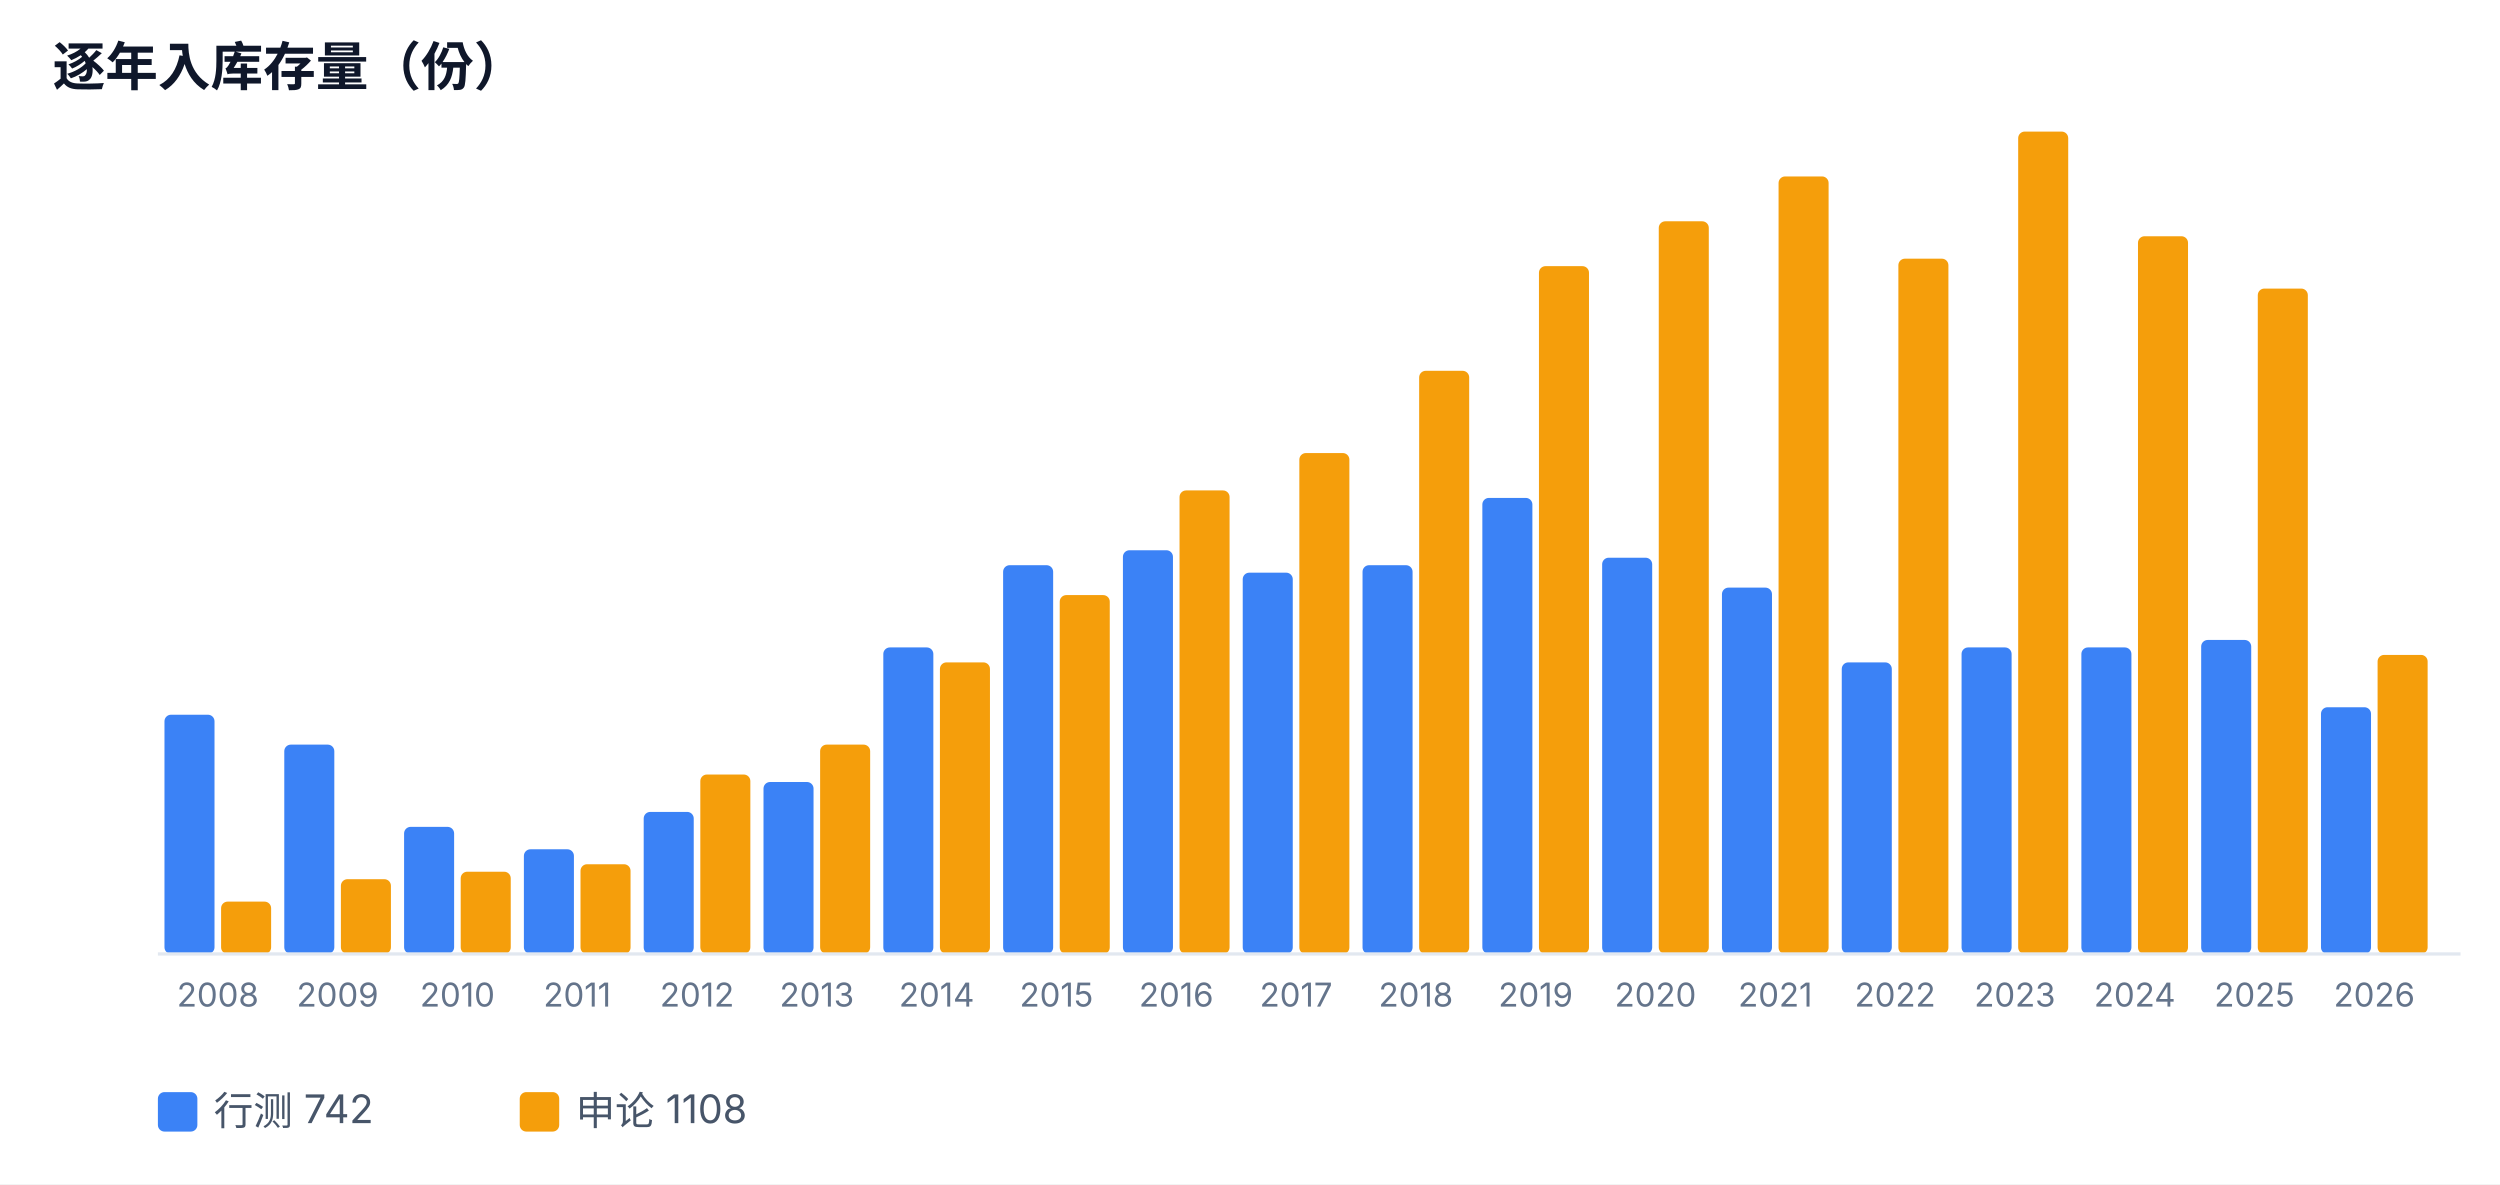
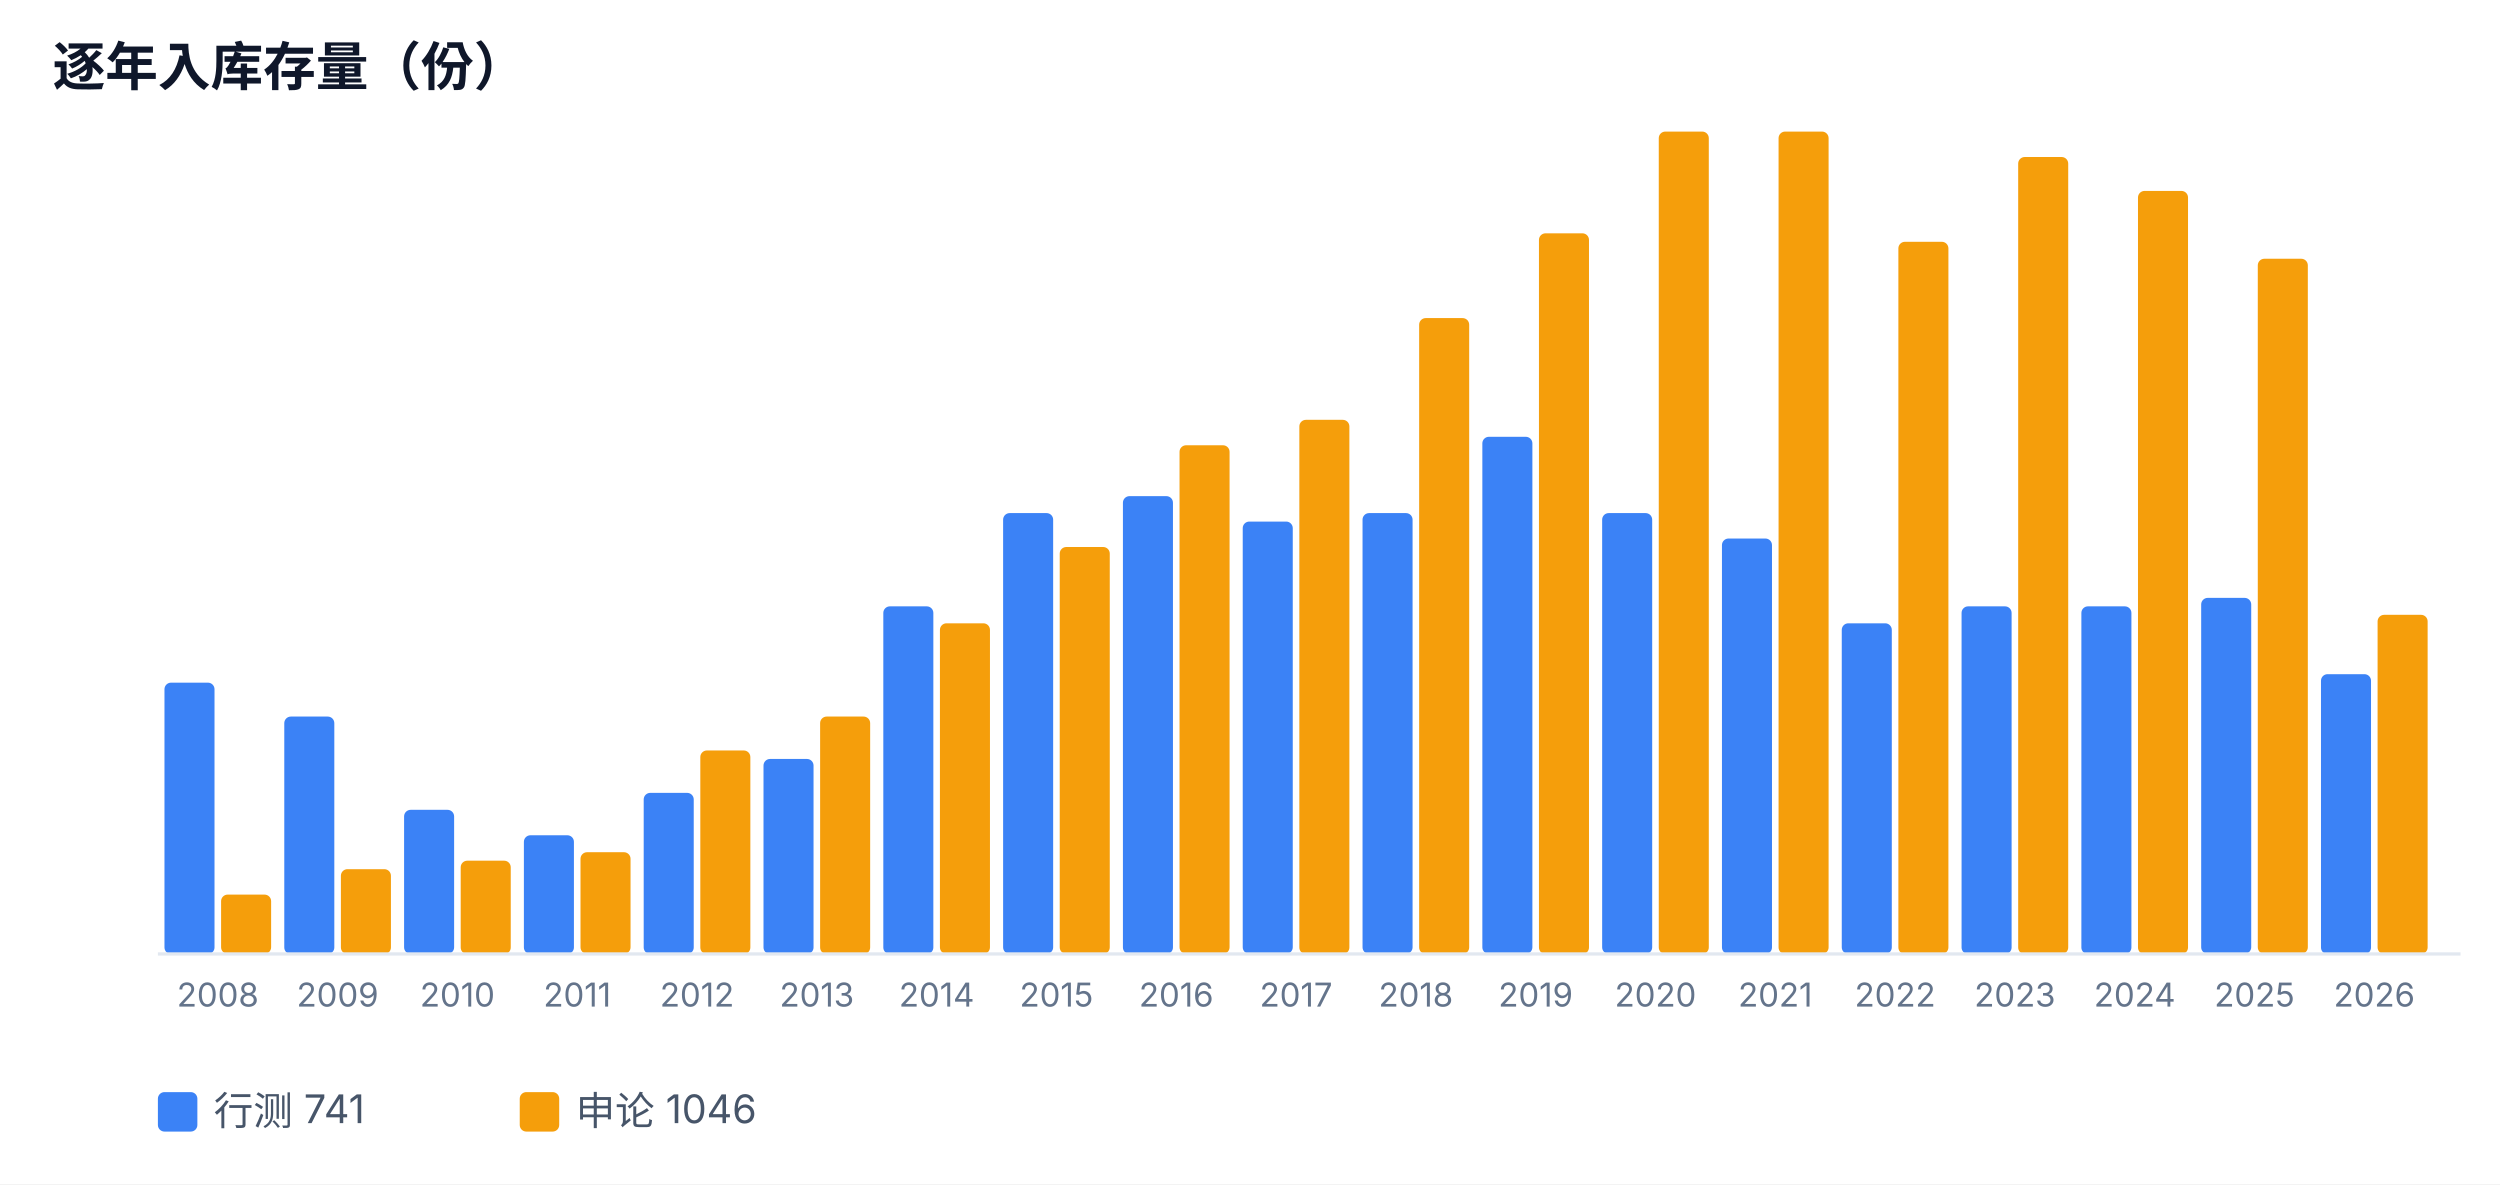
<svg xmlns="http://www.w3.org/2000/svg" width="760" height="360" viewBox="0 0 760 360" font-family="-apple-system,BlinkMacSystemFont,'Segoe UI','PingFang SC','Microsoft YaHei',sans-serif">
  <rect width="100%" height="100%" fill="#fff" />
  <text x="16" y="26" font-size="16" font-weight="700" fill="#0f172a">逐年入库存量（份）</text>
-   <rect x="50.0" y="217.273" width="15.211" height="72.7" rx="2" fill="#3b82f6" />
-   <rect x="67.211" y="274.091" width="15.211" height="15.9" rx="2" fill="#f59e0b" />
+   <rect x="50.0" y="207.526" width="15.211" height="82.5" rx="2" fill="#3b82f6" />
+   <rect x="67.211" y="271.959" width="15.211" height="18.0" rx="2" fill="#f59e0b" />
  <text x="66.211" y="306" font-size="10" fill="#64748b" text-anchor="middle">2008</text>
-   <rect x="86.421" y="226.364" width="15.211" height="63.6" rx="2" fill="#3b82f6" />
-   <rect x="103.632" y="267.273" width="15.211" height="22.7" rx="2" fill="#f59e0b" />
+   <rect x="86.421" y="217.835" width="15.211" height="72.2" rx="2" fill="#3b82f6" />
+   <rect x="103.632" y="264.227" width="15.211" height="25.8" rx="2" fill="#f59e0b" />
  <text x="102.632" y="306" font-size="10" fill="#64748b" text-anchor="middle">2009</text>
-   <rect x="122.842" y="251.364" width="15.211" height="38.6" rx="2" fill="#3b82f6" />
-   <rect x="140.053" y="265.0" width="15.211" height="25.0" rx="2" fill="#f59e0b" />
+   <rect x="122.842" y="246.186" width="15.211" height="43.8" rx="2" fill="#3b82f6" />
+   <rect x="140.053" y="261.649" width="15.211" height="28.4" rx="2" fill="#f59e0b" />
  <text x="139.053" y="306" font-size="10" fill="#64748b" text-anchor="middle">2010</text>
-   <rect x="159.263" y="258.182" width="15.211" height="31.8" rx="2" fill="#3b82f6" />
-   <rect x="176.474" y="262.727" width="15.211" height="27.3" rx="2" fill="#f59e0b" />
+   <rect x="159.263" y="253.918" width="15.211" height="36.1" rx="2" fill="#3b82f6" />
+   <rect x="176.474" y="259.072" width="15.211" height="30.9" rx="2" fill="#f59e0b" />
  <text x="175.474" y="306" font-size="10" fill="#64748b" text-anchor="middle">2011</text>
-   <rect x="195.684" y="246.818" width="15.211" height="43.2" rx="2" fill="#3b82f6" />
-   <rect x="212.895" y="235.455" width="15.211" height="54.5" rx="2" fill="#f59e0b" />
+   <rect x="195.684" y="241.031" width="15.211" height="49.0" rx="2" fill="#3b82f6" />
+   <rect x="212.895" y="228.144" width="15.211" height="61.9" rx="2" fill="#f59e0b" />
  <text x="211.895" y="306" font-size="10" fill="#64748b" text-anchor="middle">2012</text>
-   <rect x="232.105" y="237.727" width="15.211" height="52.3" rx="2" fill="#3b82f6" />
-   <rect x="249.316" y="226.364" width="15.211" height="63.6" rx="2" fill="#f59e0b" />
+   <rect x="232.105" y="230.722" width="15.211" height="59.3" rx="2" fill="#3b82f6" />
+   <rect x="249.316" y="217.835" width="15.211" height="72.2" rx="2" fill="#f59e0b" />
  <text x="248.316" y="306" font-size="10" fill="#64748b" text-anchor="middle">2013</text>
-   <rect x="268.526" y="196.818" width="15.211" height="93.2" rx="2" fill="#3b82f6" />
-   <rect x="285.737" y="201.364" width="15.211" height="88.6" rx="2" fill="#f59e0b" />
+   <rect x="268.526" y="184.33" width="15.211" height="105.7" rx="2" fill="#3b82f6" />
+   <rect x="285.737" y="189.485" width="15.211" height="100.5" rx="2" fill="#f59e0b" />
  <text x="284.737" y="306" font-size="10" fill="#64748b" text-anchor="middle">2014</text>
-   <rect x="304.947" y="171.818" width="15.211" height="118.2" rx="2" fill="#3b82f6" />
-   <rect x="322.158" y="180.909" width="15.211" height="109.1" rx="2" fill="#f59e0b" />
+   <rect x="304.947" y="155.979" width="15.211" height="134.0" rx="2" fill="#3b82f6" />
+   <rect x="322.158" y="166.289" width="15.211" height="123.7" rx="2" fill="#f59e0b" />
  <text x="321.158" y="306" font-size="10" fill="#64748b" text-anchor="middle">2015</text>
-   <rect x="341.368" y="167.273" width="15.211" height="122.7" rx="2" fill="#3b82f6" />
-   <rect x="358.579" y="149.091" width="15.211" height="140.9" rx="2" fill="#f59e0b" />
+   <rect x="341.368" y="150.825" width="15.211" height="139.2" rx="2" fill="#3b82f6" />
+   <rect x="358.579" y="135.361" width="15.211" height="154.6" rx="2" fill="#f59e0b" />
  <text x="357.579" y="306" font-size="10" fill="#64748b" text-anchor="middle">2016</text>
-   <rect x="377.789" y="174.091" width="15.211" height="115.9" rx="2" fill="#3b82f6" />
-   <rect x="395.0" y="137.727" width="15.211" height="152.3" rx="2" fill="#f59e0b" />
+   <rect x="377.789" y="158.557" width="15.211" height="131.4" rx="2" fill="#3b82f6" />
+   <rect x="395.0" y="127.629" width="15.211" height="162.4" rx="2" fill="#f59e0b" />
  <text x="394.0" y="306" font-size="10" fill="#64748b" text-anchor="middle">2017</text>
-   <rect x="414.211" y="171.818" width="15.211" height="118.2" rx="2" fill="#3b82f6" />
-   <rect x="431.421" y="112.727" width="15.211" height="177.3" rx="2" fill="#f59e0b" />
+   <rect x="414.211" y="155.979" width="15.211" height="134.0" rx="2" fill="#3b82f6" />
+   <rect x="431.421" y="96.701" width="15.211" height="193.3" rx="2" fill="#f59e0b" />
  <text x="430.421" y="306" font-size="10" fill="#64748b" text-anchor="middle">2018</text>
-   <rect x="450.632" y="151.364" width="15.211" height="138.6" rx="2" fill="#3b82f6" />
-   <rect x="467.842" y="80.909" width="15.211" height="209.1" rx="2" fill="#f59e0b" />
+   <rect x="450.632" y="132.784" width="15.211" height="157.2" rx="2" fill="#3b82f6" />
+   <rect x="467.842" y="70.928" width="15.211" height="219.1" rx="2" fill="#f59e0b" />
  <text x="466.842" y="306" font-size="10" fill="#64748b" text-anchor="middle">2019</text>
-   <rect x="487.053" y="169.545" width="15.211" height="120.5" rx="2" fill="#3b82f6" />
-   <rect x="504.263" y="67.273" width="15.211" height="222.7" rx="2" fill="#f59e0b" />
+   <rect x="487.053" y="155.979" width="15.211" height="134.0" rx="2" fill="#3b82f6" />
+   <rect x="504.263" y="40.0" width="15.211" height="250.0" rx="2" fill="#f59e0b" />
  <text x="503.263" y="306" font-size="10" fill="#64748b" text-anchor="middle">2020</text>
-   <rect x="523.474" y="178.636" width="15.211" height="111.4" rx="2" fill="#3b82f6" />
-   <rect x="540.684" y="53.636" width="15.211" height="236.4" rx="2" fill="#f59e0b" />
+   <rect x="523.474" y="163.711" width="15.211" height="126.3" rx="2" fill="#3b82f6" />
+   <rect x="540.684" y="40.0" width="15.211" height="250.0" rx="2" fill="#f59e0b" />
  <text x="539.684" y="306" font-size="10" fill="#64748b" text-anchor="middle">2021</text>
-   <rect x="559.895" y="201.364" width="15.211" height="88.6" rx="2" fill="#3b82f6" />
-   <rect x="577.105" y="78.636" width="15.211" height="211.4" rx="2" fill="#f59e0b" />
+   <rect x="559.895" y="189.485" width="15.211" height="100.5" rx="2" fill="#3b82f6" />
+   <rect x="577.105" y="73.505" width="15.211" height="216.5" rx="2" fill="#f59e0b" />
  <text x="576.105" y="306" font-size="10" fill="#64748b" text-anchor="middle">2022</text>
-   <rect x="596.316" y="196.818" width="15.211" height="93.2" rx="2" fill="#3b82f6" />
-   <rect x="613.526" y="40.0" width="15.211" height="250.0" rx="2" fill="#f59e0b" />
+   <rect x="596.316" y="184.33" width="15.211" height="105.7" rx="2" fill="#3b82f6" />
+   <rect x="613.526" y="47.732" width="15.211" height="242.3" rx="2" fill="#f59e0b" />
  <text x="612.526" y="306" font-size="10" fill="#64748b" text-anchor="middle">2023</text>
-   <rect x="632.737" y="196.818" width="15.211" height="93.2" rx="2" fill="#3b82f6" />
-   <rect x="649.947" y="71.818" width="15.211" height="218.2" rx="2" fill="#f59e0b" />
+   <rect x="632.737" y="184.33" width="15.211" height="105.7" rx="2" fill="#3b82f6" />
+   <rect x="649.947" y="58.041" width="15.211" height="232.0" rx="2" fill="#f59e0b" />
  <text x="648.947" y="306" font-size="10" fill="#64748b" text-anchor="middle">2024</text>
-   <rect x="669.158" y="194.545" width="15.211" height="95.5" rx="2" fill="#3b82f6" />
-   <rect x="686.368" y="87.727" width="15.211" height="202.3" rx="2" fill="#f59e0b" />
+   <rect x="669.158" y="181.753" width="15.211" height="108.2" rx="2" fill="#3b82f6" />
+   <rect x="686.368" y="78.66" width="15.211" height="211.3" rx="2" fill="#f59e0b" />
  <text x="685.368" y="306" font-size="10" fill="#64748b" text-anchor="middle">2025</text>
-   <rect x="705.579" y="215.0" width="15.211" height="75.0" rx="2" fill="#3b82f6" />
-   <rect x="722.789" y="199.091" width="15.211" height="90.9" rx="2" fill="#f59e0b" />
+   <rect x="705.579" y="204.948" width="15.211" height="85.1" rx="2" fill="#3b82f6" />
+   <rect x="722.789" y="186.907" width="15.211" height="103.1" rx="2" fill="#f59e0b" />
  <text x="721.789" y="306" font-size="10" fill="#64748b" text-anchor="middle">2026</text>
  <line x1="48" y1="290" x2="748" y2="290" stroke="#e2e8f0" />
  <rect x="48" y="332" width="12" height="12" rx="2" fill="#3b82f6" />
-   <text x="65" y="342" font-size="12" fill="#475569">行测 742</text>
+   <text x="65" y="342" font-size="12" fill="#475569">行测 741</text>
  <rect x="158" y="332" width="12" height="12" rx="2" fill="#f59e0b" />
-   <text x="175" y="342" font-size="12" fill="#475569">申论 1108</text>
+   <text x="175" y="342" font-size="12" fill="#475569">申论 1046</text>
</svg>
